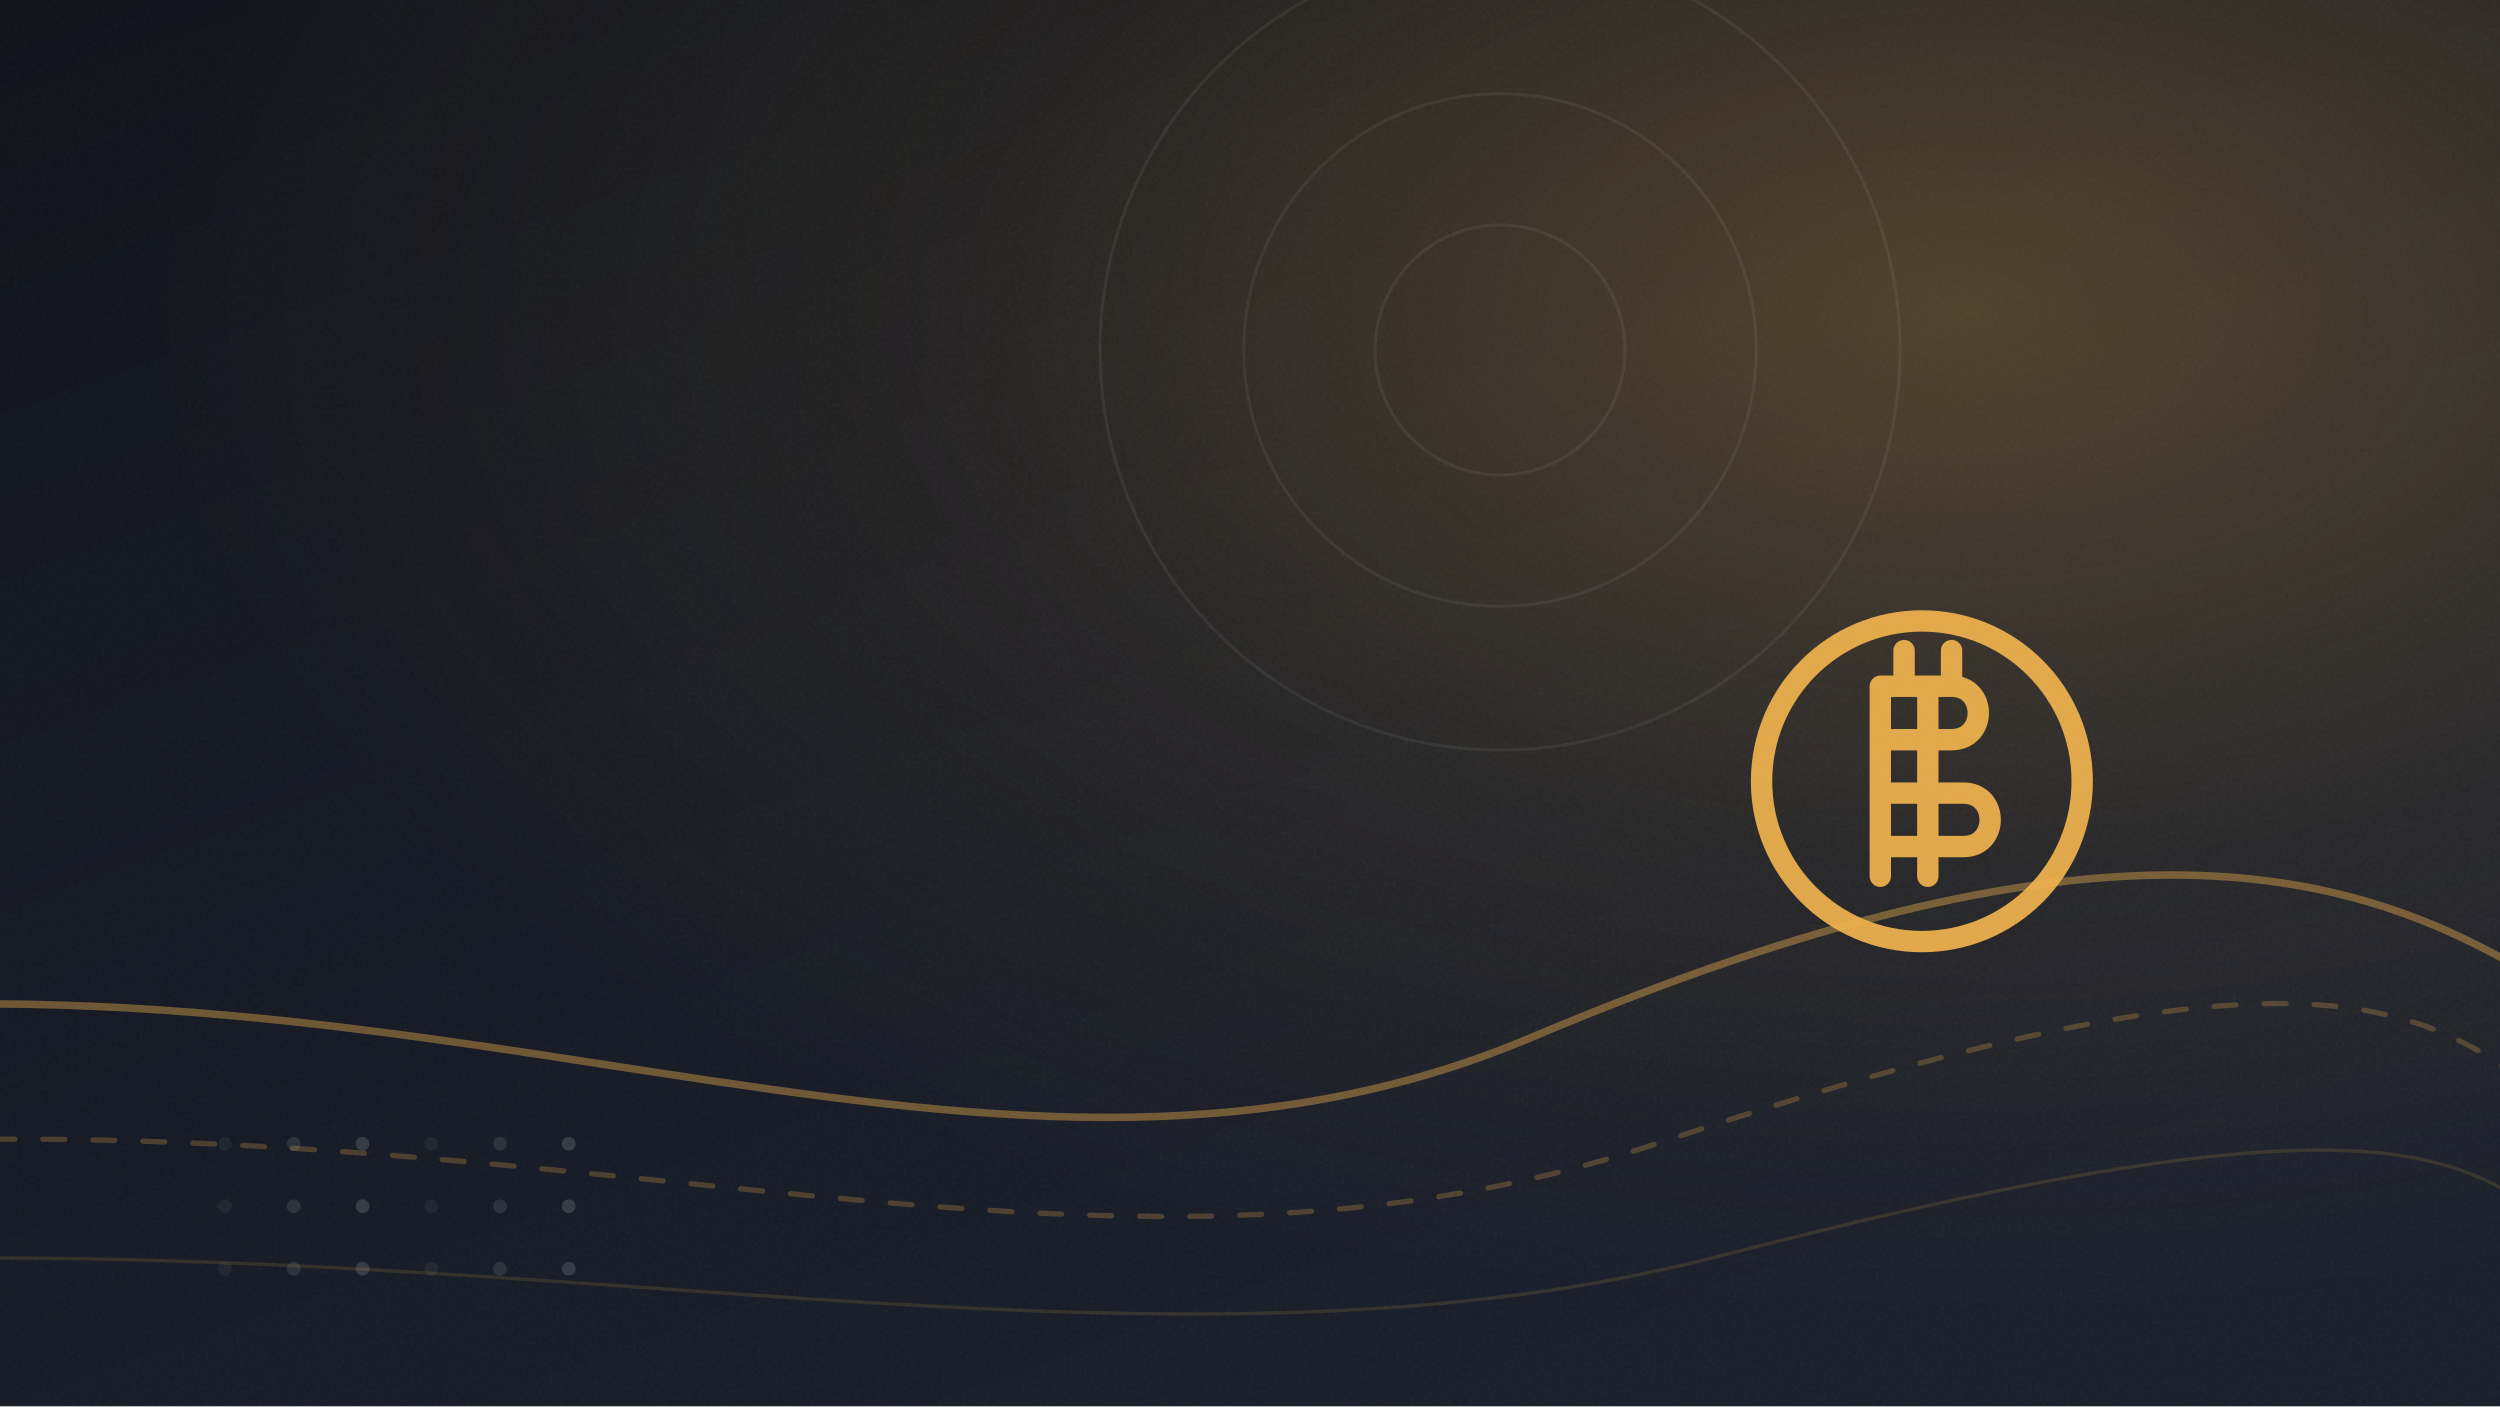
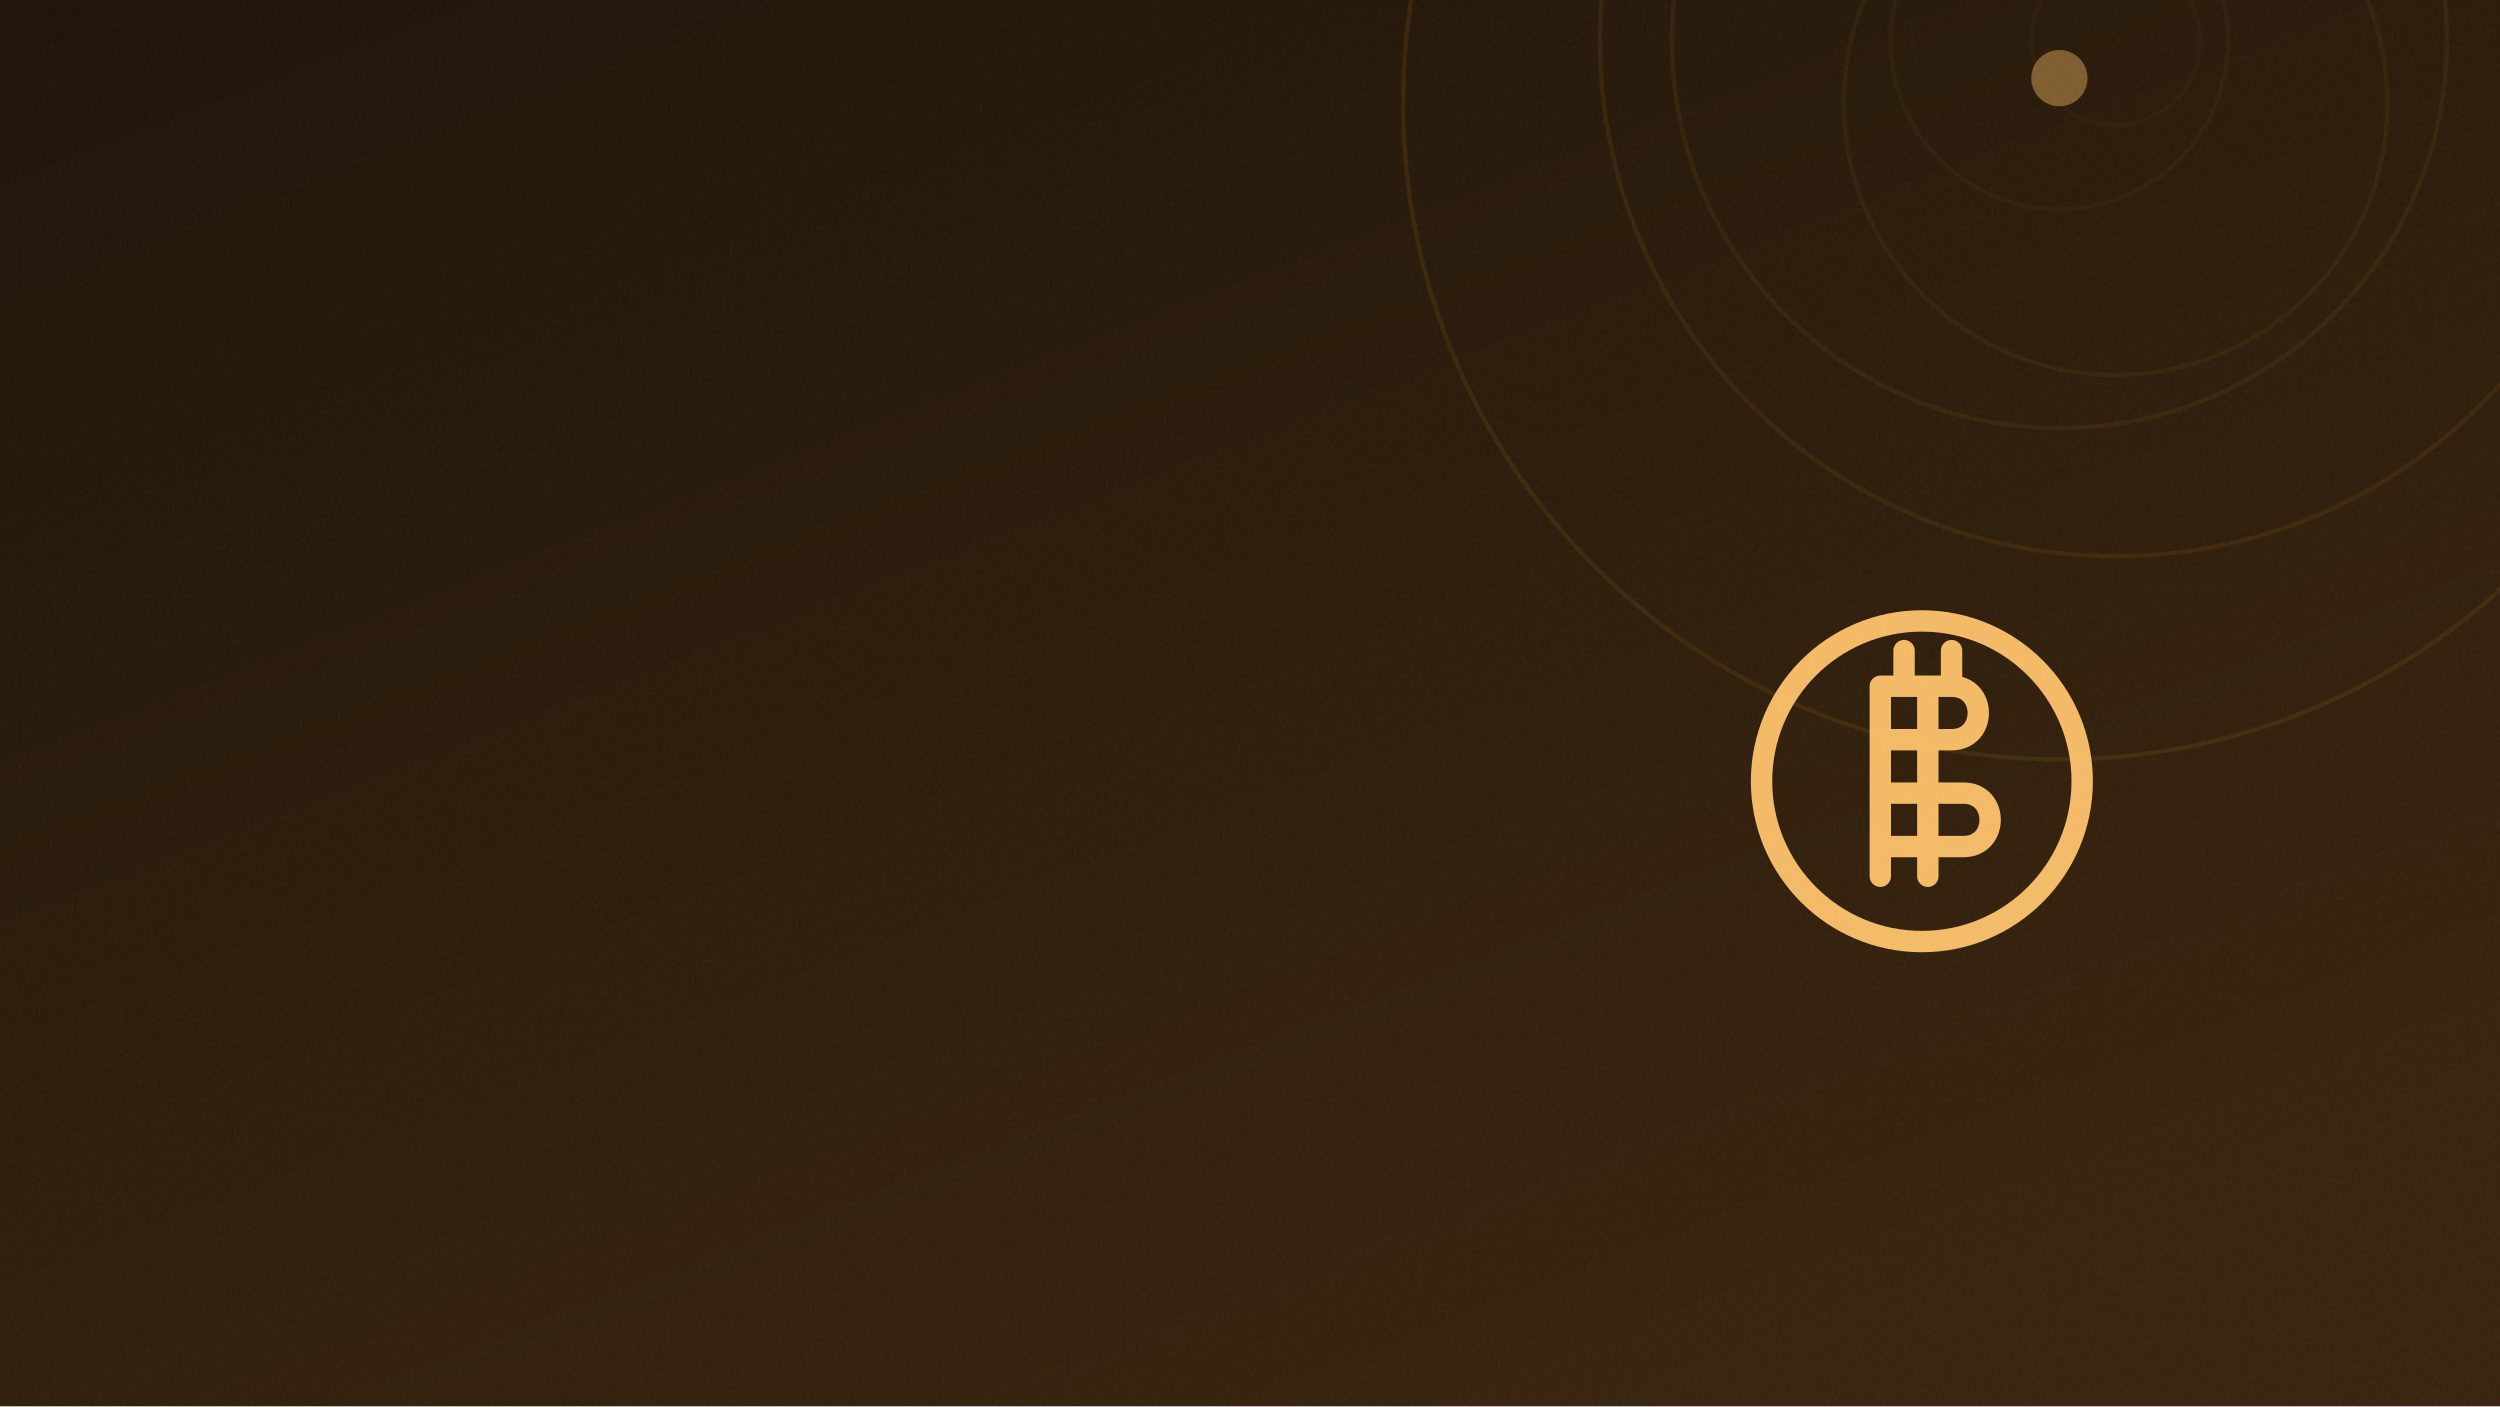
<svg xmlns="http://www.w3.org/2000/svg" width="800" height="450" viewBox="0 0 800 450">
  <defs>
-     <linearGradient id="bg" x1="0" y1="0" x2="0.65" y2="1">
-       <stop offset="0" stop-color="#0e1118" />
-       <stop offset="1" stop-color="#181d29" />
+     <linearGradient id="bg" x1="0" y1="0" x2="0.7" y2="1">
+       <stop offset="0" stop-color="#1d1206" />
+       <stop offset="1" stop-color="#37230c" />
    </linearGradient>
-     <radialGradient id="glow" cx="0.78" cy="0.22" r="0.72">
-       <stop offset="0" stop-color="#f2b34c" stop-opacity="0.27" />
-       <stop offset="0.55" stop-color="#f2b34c" stop-opacity="0.08" />
-       <stop offset="1" stop-color="#f2b34c" stop-opacity="0" />
+     <radialGradient id="glowA" cx="0.78" cy="0.16" r="0.7">
+       <stop offset="0" stop-color="#8a5a17" stop-opacity="0.3" />
+       <stop offset="1" stop-color="#8a5a17" stop-opacity="0" />
+     </radialGradient>
+     <radialGradient id="glowB" cx="0.15" cy="0.85" r="0.6">
+       <stop offset="0" stop-color="#8a5a17" stop-opacity="0.18" />
+       <stop offset="1" stop-color="#8a5a17" stop-opacity="0" />
    </radialGradient>
    <filter id="grain">
      <feTurbulence type="fractalNoise" baseFrequency="0.9" numOctaves="2" stitchTiles="stitch" />
      <feColorMatrix type="saturate" values="0" />
      <feComponentTransfer>
        <feFuncA type="linear" slope="0.05" />
      </feComponentTransfer>
      <feComposite operator="over" in2="SourceGraphic" />
    </filter>
  </defs>
  <rect width="800" height="450" fill="url(#bg)" />
-   <rect width="800" height="450" fill="url(#glow)" />
-   <g fill="none" stroke="#ffffff" stroke-opacity="0.06">
-     <circle cx="480" cy="112" r="128" />
-     <circle cx="480" cy="112" r="82" />
-     <circle cx="480" cy="112" r="40" />
-   </g>
-   <path d="M -130.0 332.0 C 130.0 285.8, 310.0 408.0, 490.0 332.0 S 750.0 276.0, 810.0 312.0" fill="none" stroke="#f2b34c" stroke-opacity="0.4" stroke-width="2.4" stroke-linecap="round" />
-   <path d="M -130.0 372.0 C 160.0 339.0, 340.0 429.6, 530.0 366.0 S 770.0 316.0, 810.0 348.0" fill="none" stroke="#f2b34c" stroke-opacity="0.24" stroke-width="1.7" stroke-dasharray="7 9" stroke-linecap="round" />
-   <path d="M -130.0 408.0 C 140.0 383.8, 360.0 451.2, 550.0 402.0 S 780.0 366.0, 810.0 386.0" fill="none" stroke="#f2b34c" stroke-opacity="0.13" stroke-width="1.1" stroke-linecap="round" />
-   <circle cx="72" cy="366" r="2.2" fill="#ffffff" fill-opacity="0.05" />
-   <circle cx="94" cy="366" r="2.2" fill="#ffffff" fill-opacity="0.095" />
-   <circle cx="116" cy="366" r="2.2" fill="#ffffff" fill-opacity="0.14" />
-   <circle cx="138" cy="366" r="2.2" fill="#ffffff" fill-opacity="0.05" />
-   <circle cx="160" cy="366" r="2.2" fill="#ffffff" fill-opacity="0.095" />
-   <circle cx="182" cy="366" r="2.2" fill="#ffffff" fill-opacity="0.14" />
-   <circle cx="72" cy="386" r="2.2" fill="#ffffff" fill-opacity="0.05" />
-   <circle cx="94" cy="386" r="2.2" fill="#ffffff" fill-opacity="0.095" />
-   <circle cx="116" cy="386" r="2.2" fill="#ffffff" fill-opacity="0.14" />
-   <circle cx="138" cy="386" r="2.2" fill="#ffffff" fill-opacity="0.05" />
-   <circle cx="160" cy="386" r="2.2" fill="#ffffff" fill-opacity="0.095" />
-   <circle cx="182" cy="386" r="2.2" fill="#ffffff" fill-opacity="0.14" />
-   <circle cx="72" cy="406" r="2.2" fill="#ffffff" fill-opacity="0.05" />
-   <circle cx="94" cy="406" r="2.2" fill="#ffffff" fill-opacity="0.095" />
-   <circle cx="116" cy="406" r="2.2" fill="#ffffff" fill-opacity="0.14" />
-   <circle cx="138" cy="406" r="2.2" fill="#ffffff" fill-opacity="0.05" />
-   <circle cx="160" cy="406" r="2.2" fill="#ffffff" fill-opacity="0.095" />
-   <circle cx="182" cy="406" r="2.2" fill="#ffffff" fill-opacity="0.14" />
-   <g transform="translate(520 155) scale(1.9)" fill="none" stroke="#f2b34c" stroke-opacity="0.92" stroke-width="3.6" stroke-linecap="round" stroke-linejoin="round">
+   <circle cx="659" cy="33" r="210" fill="none" stroke="#8a5a17" stroke-opacity="0.200" stroke-width="1.4" />
+   <circle cx="677" cy="13" r="165" fill="none" stroke="#8a5a17" stroke-opacity="0.174" stroke-width="1.4" />
+   <circle cx="659" cy="13" r="124" fill="none" stroke="#8a5a17" stroke-opacity="0.148" stroke-width="1.4" />
+   <circle cx="677" cy="33" r="87" fill="none" stroke="#8a5a17" stroke-opacity="0.122" stroke-width="1.4" />
+   <circle cx="659" cy="13" r="54" fill="none" stroke="#8a5a17" stroke-opacity="0.096" stroke-width="1.4" />
+   <circle cx="677" cy="13" r="27" fill="none" stroke="#8a5a17" stroke-opacity="0.070" stroke-width="1.4" />
+   <circle cx="659" cy="25" r="9" fill="#ffc46b" fill-opacity="0.4" />
+   <g transform="translate(520 155) scale(1.9)" fill="none" stroke="#ffc46b" stroke-opacity="0.95" stroke-width="3.6" stroke-linecap="round" stroke-linejoin="round">
    <circle cx="50" cy="50" r="27" />
    <path d="M43 34 V66 M51 34 V66 M43 34 H55 C61 34 61 43 55 43 H43 M43 52 H57 C63 52 63 61 57 61 H43 M47 28 V34 M55 28 V34" />
  </g>
  <rect width="800" height="450" filter="url(#grain)" fill="transparent" />
</svg>
